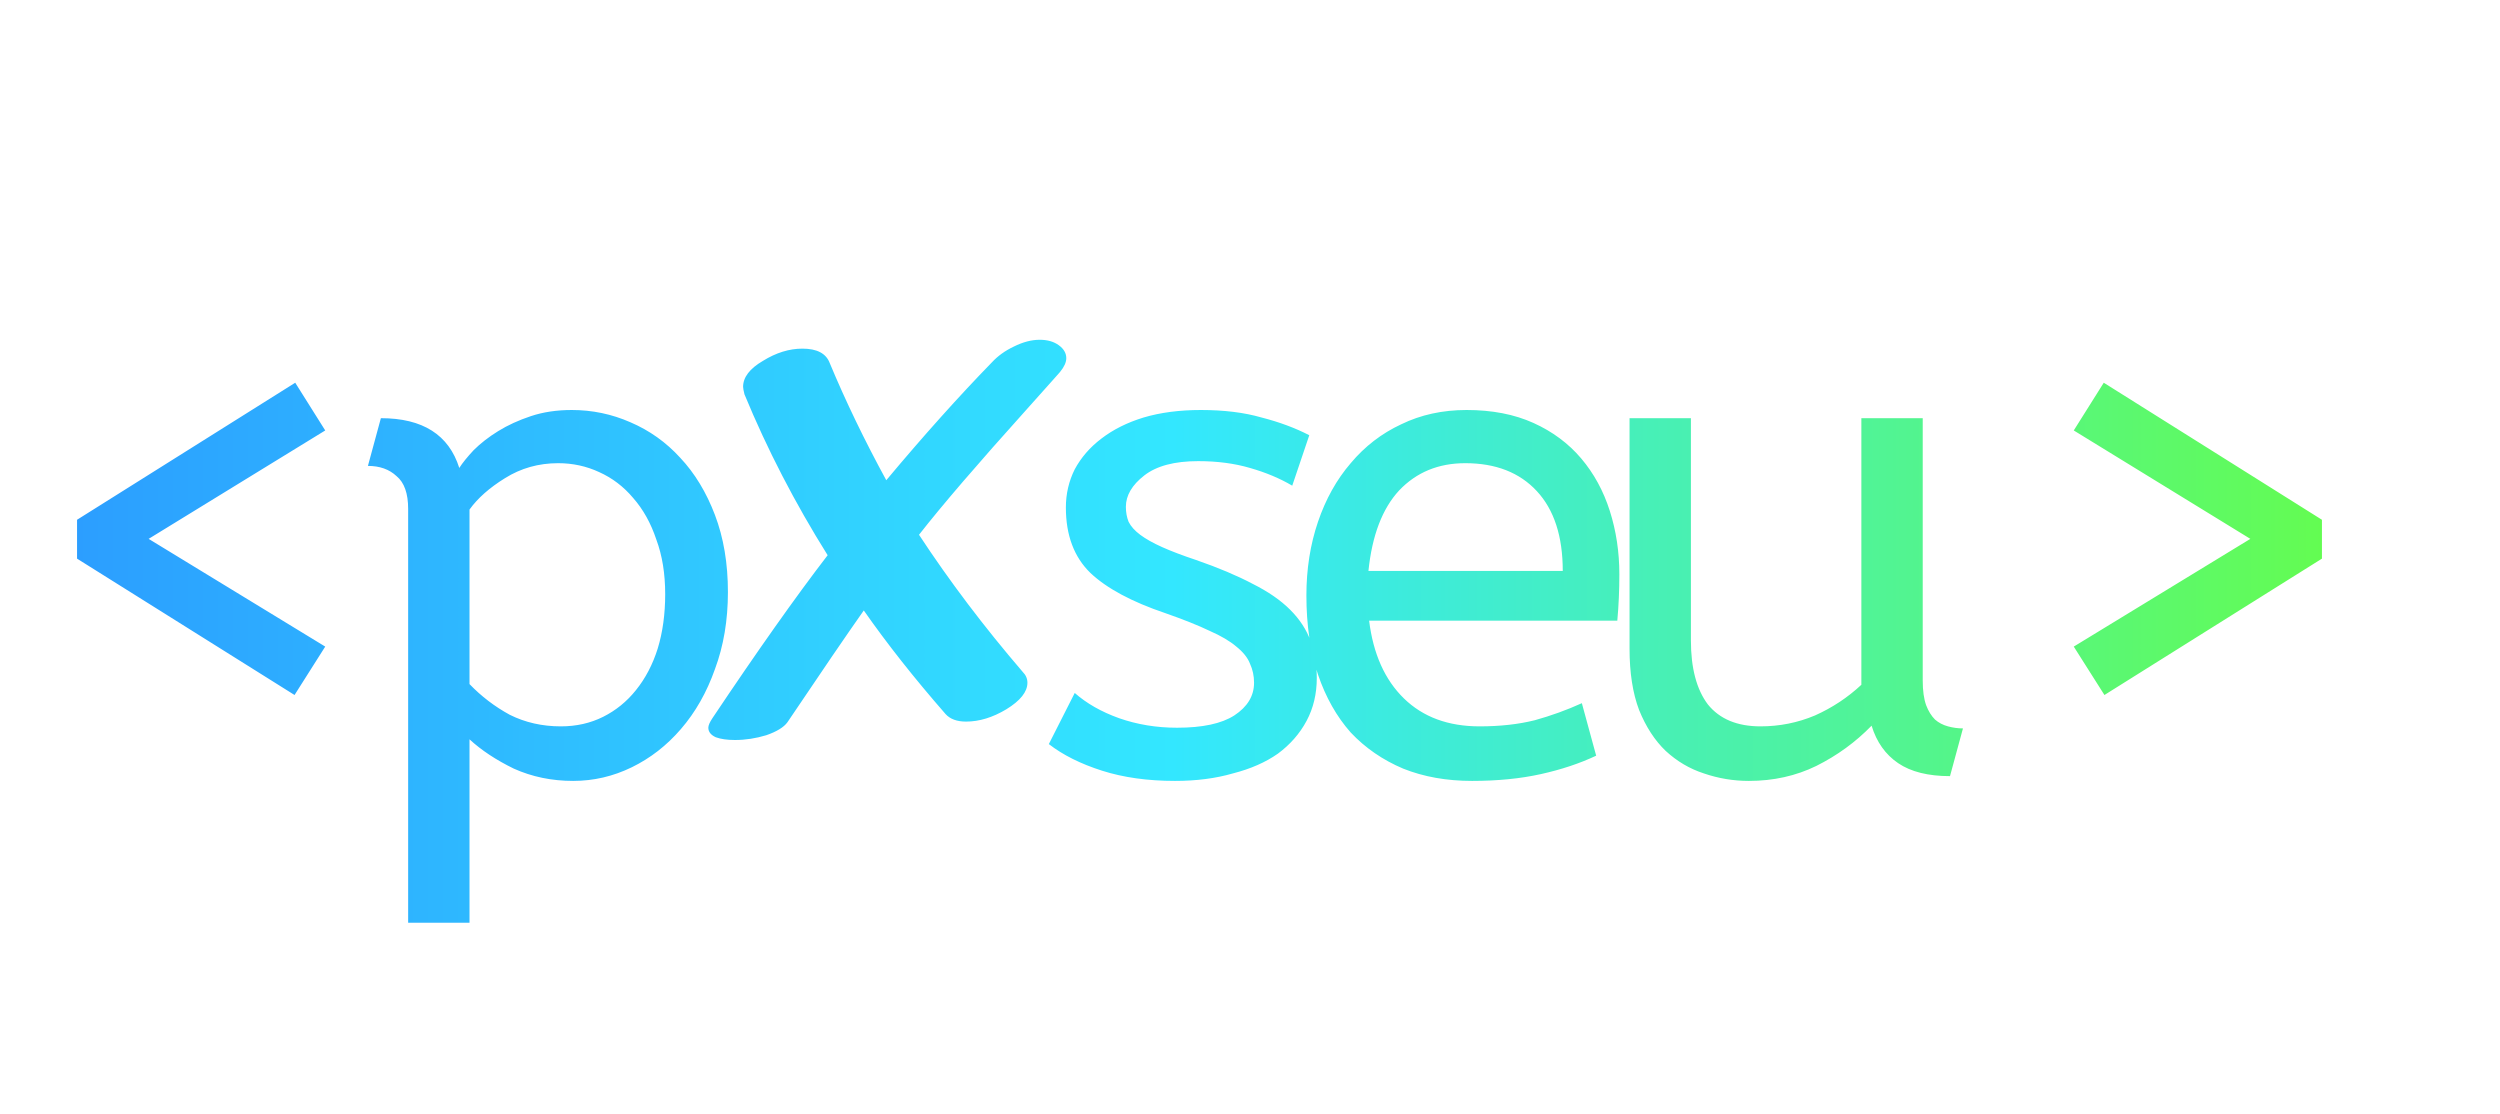
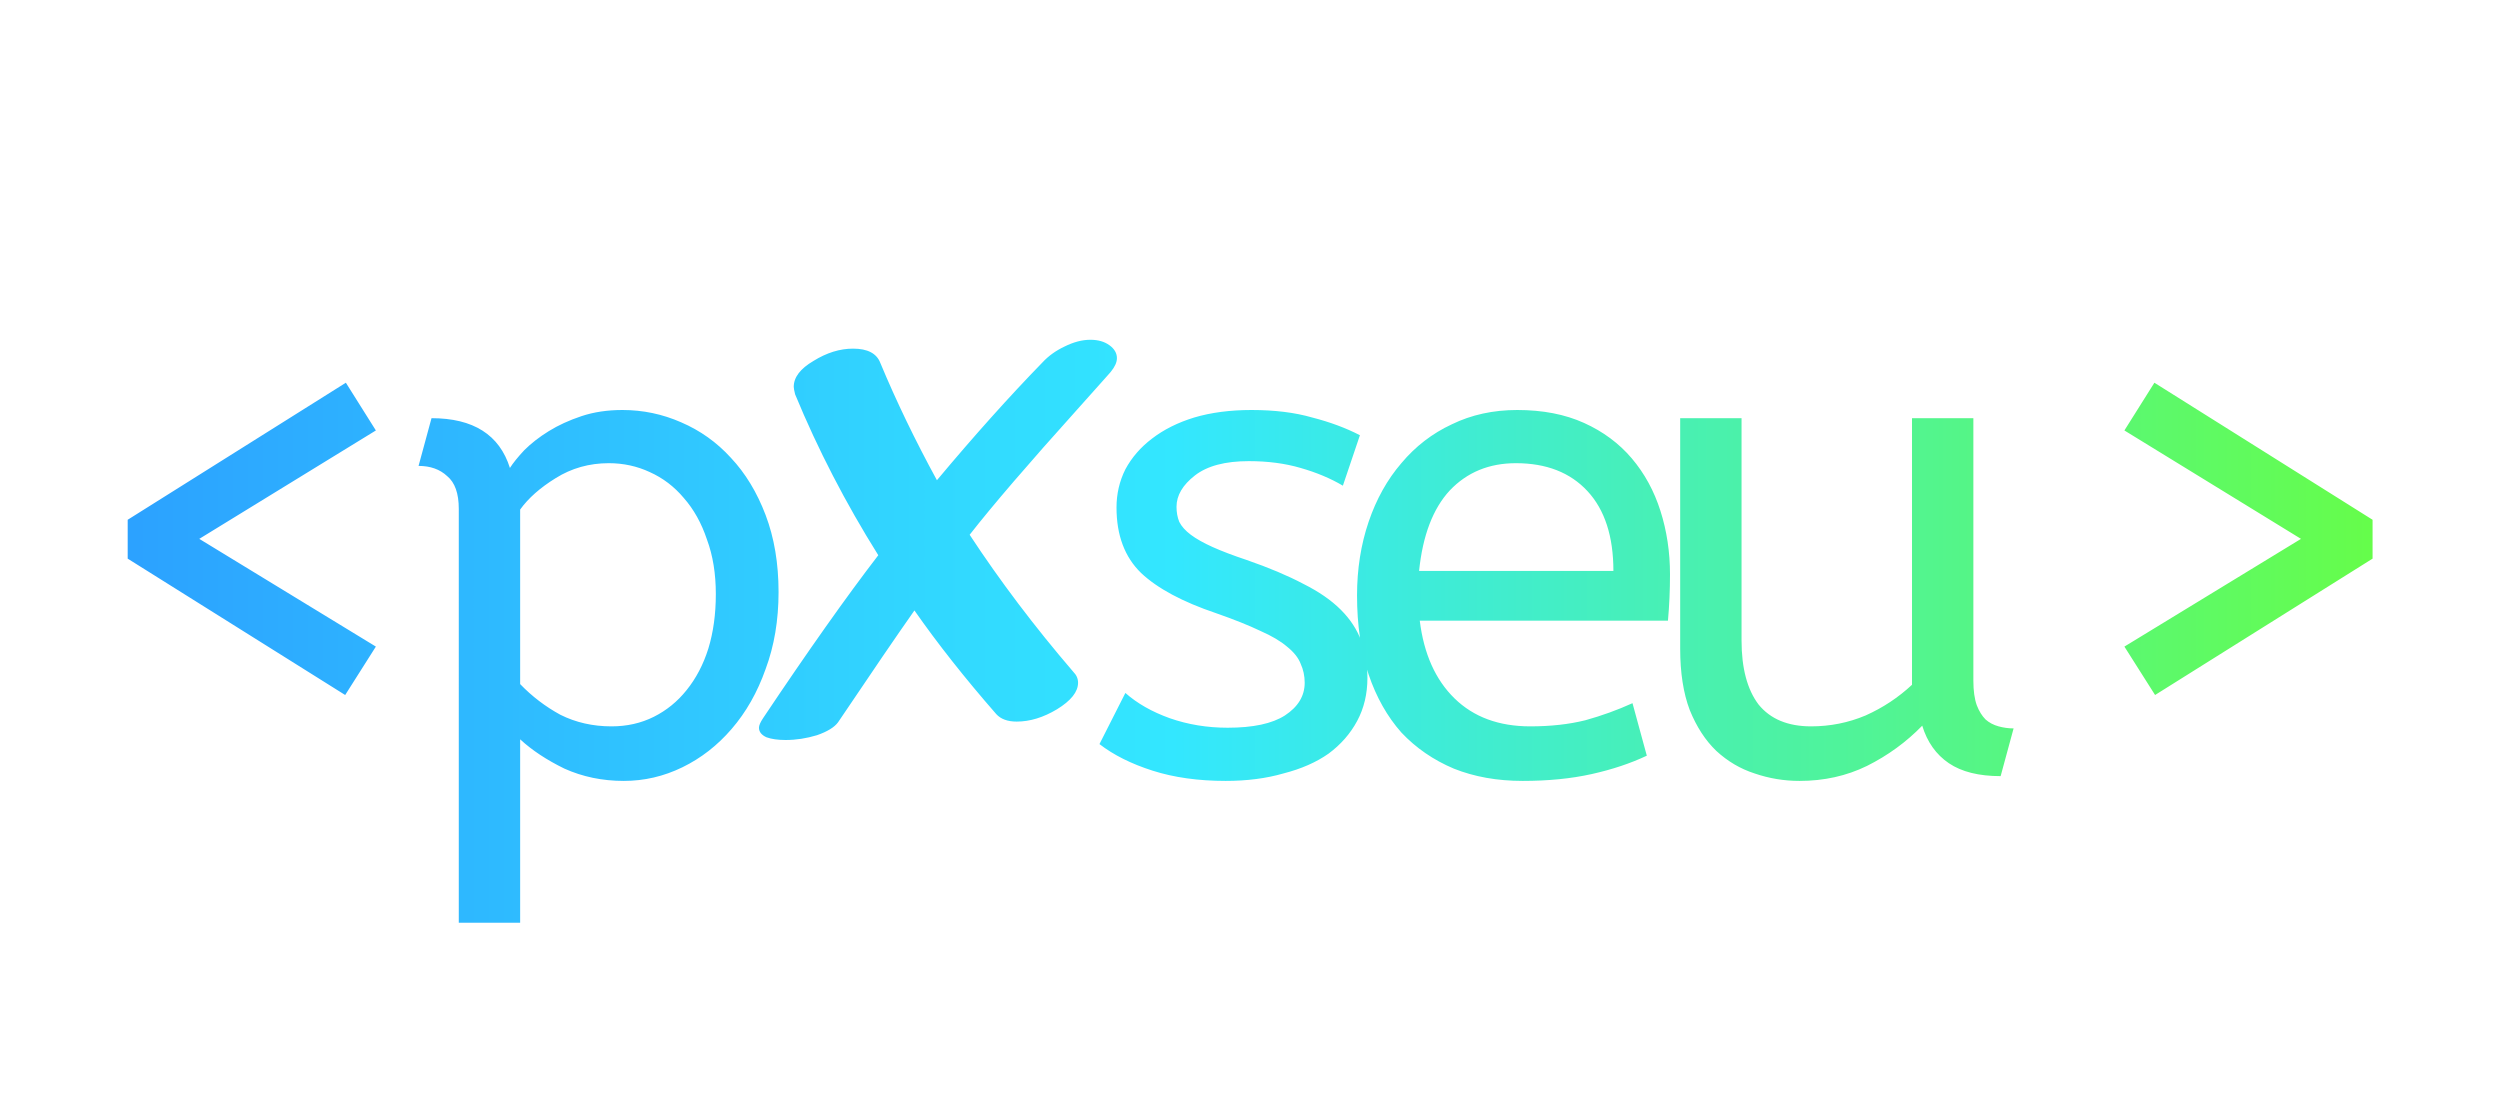
- <svg xmlns="http://www.w3.org/2000/svg" width="220" height="98" viewBox="0 0 220 98" fill="none">
-   <path d="M28.62 56.9L25.92 61.16L6.78 49.16V45.74L25.98 33.68L28.62 37.88L13.08 47.42L28.62 56.9ZM33.517 36.8C37.197 36.8 39.497 38.26 40.417 41.18C40.697 40.74 41.117 40.22 41.677 39.62C42.277 39.02 42.997 38.46 43.837 37.94C44.677 37.42 45.637 36.98 46.717 36.62C47.797 36.26 48.997 36.08 50.317 36.08C52.117 36.08 53.837 36.44 55.477 37.16C57.157 37.88 58.617 38.92 59.857 40.28C61.137 41.64 62.157 43.32 62.917 45.32C63.677 47.32 64.057 49.58 64.057 52.1C64.057 54.58 63.677 56.84 62.917 58.88C62.197 60.92 61.197 62.68 59.917 64.16C58.677 65.6 57.237 66.72 55.597 67.52C53.957 68.32 52.237 68.72 50.437 68.72C48.557 68.72 46.817 68.36 45.217 67.64C43.657 66.88 42.357 66.02 41.317 65.06V81.2H35.917V44.78C35.917 43.42 35.577 42.46 34.897 41.9C34.257 41.3 33.417 41 32.377 41L33.517 36.8ZM58.537 52.28C58.537 50.48 58.277 48.88 57.757 47.48C57.277 46.04 56.597 44.82 55.717 43.82C54.877 42.82 53.877 42.06 52.717 41.54C51.597 41.02 50.397 40.76 49.117 40.76C47.397 40.76 45.837 41.2 44.437 42.08C43.077 42.92 42.037 43.84 41.317 44.84V60.2C42.357 61.28 43.537 62.18 44.857 62.9C46.217 63.58 47.717 63.92 49.357 63.92C50.717 63.92 51.957 63.64 53.077 63.08C54.197 62.52 55.157 61.74 55.957 60.74C56.797 59.7 57.437 58.48 57.877 57.08C58.317 55.64 58.537 54.04 58.537 52.28ZM91.493 29.9C92.173 29.9 92.733 30.06 93.173 30.38C93.613 30.7 93.833 31.08 93.833 31.52C93.833 31.88 93.653 32.28 93.293 32.72C93.373 32.64 92.393 33.74 90.353 36.02C86.033 40.82 82.873 44.5 80.873 47.06C83.553 51.14 86.593 55.16 89.993 59.12C90.273 59.4 90.413 59.72 90.413 60.08C90.413 60.88 89.793 61.66 88.553 62.42C87.353 63.14 86.173 63.5 85.013 63.5C84.213 63.5 83.613 63.28 83.213 62.84C80.453 59.68 78.053 56.64 76.013 53.72C74.493 55.88 72.253 59.16 69.293 63.56C68.973 64 68.353 64.38 67.433 64.7C66.513 64.98 65.593 65.12 64.673 65.12C63.993 65.12 63.433 65.04 62.993 64.88C62.553 64.68 62.333 64.4 62.333 64.04C62.333 63.84 62.453 63.56 62.693 63.2C66.653 57.28 70.033 52.5 72.833 48.86C69.953 44.26 67.513 39.54 65.513 34.7C65.433 34.38 65.393 34.16 65.393 34.04C65.393 33.2 65.973 32.44 67.133 31.76C68.293 31.04 69.453 30.68 70.613 30.68C71.893 30.68 72.693 31.1 73.013 31.94C74.413 35.3 76.073 38.74 77.993 42.26C81.273 38.34 84.373 34.88 87.293 31.88C87.813 31.32 88.453 30.86 89.213 30.5C90.013 30.1 90.773 29.9 91.493 29.9ZM94.577 60.98C95.617 61.9 96.917 62.64 98.477 63.2C100.077 63.76 101.777 64.04 103.577 64.04C105.817 64.04 107.497 63.68 108.617 62.96C109.777 62.2 110.357 61.24 110.357 60.08C110.357 59.48 110.237 58.92 109.997 58.4C109.797 57.88 109.397 57.38 108.797 56.9C108.237 56.42 107.457 55.96 106.457 55.52C105.457 55.04 104.157 54.52 102.557 53.96C99.597 52.96 97.397 51.78 95.957 50.42C94.517 49.02 93.797 47.1 93.797 44.66C93.797 43.46 94.057 42.34 94.577 41.3C95.137 40.26 95.917 39.36 96.917 38.6C97.957 37.8 99.197 37.18 100.637 36.74C102.117 36.3 103.797 36.08 105.677 36.08C107.717 36.08 109.497 36.3 111.017 36.74C112.577 37.14 113.977 37.66 115.217 38.3L113.717 42.74C112.637 42.1 111.397 41.58 109.997 41.18C108.637 40.78 107.117 40.58 105.437 40.58C103.357 40.58 101.777 41 100.697 41.84C99.617 42.68 99.077 43.6 99.077 44.6C99.077 45.08 99.157 45.52 99.317 45.92C99.517 46.32 99.857 46.7 100.337 47.06C100.817 47.42 101.457 47.78 102.257 48.14C103.057 48.5 104.057 48.88 105.257 49.28C107.217 49.96 108.877 50.66 110.237 51.38C111.597 52.06 112.697 52.82 113.537 53.66C114.377 54.5 114.977 55.42 115.337 56.42C115.697 57.38 115.877 58.46 115.877 59.66C115.877 61.06 115.577 62.32 114.977 63.44C114.377 64.56 113.537 65.52 112.457 66.32C111.377 67.08 110.057 67.66 108.497 68.06C106.977 68.5 105.277 68.72 103.397 68.72C100.997 68.72 98.857 68.42 96.977 67.82C95.097 67.22 93.537 66.44 92.297 65.48L94.577 60.98ZM120.483 54.62C120.843 57.54 121.863 59.82 123.543 61.46C125.223 63.1 127.443 63.92 130.203 63.92C132.003 63.92 133.623 63.74 135.063 63.38C136.503 62.98 137.883 62.48 139.203 61.88L140.463 66.5C139.023 67.18 137.403 67.72 135.603 68.12C133.803 68.52 131.783 68.72 129.543 68.72C127.303 68.72 125.283 68.36 123.483 67.64C121.683 66.88 120.143 65.82 118.863 64.46C117.623 63.06 116.663 61.36 115.983 59.36C115.303 57.32 114.963 55 114.963 52.4C114.963 50.08 115.303 47.92 115.983 45.92C116.663 43.92 117.623 42.2 118.863 40.76C120.103 39.28 121.583 38.14 123.303 37.34C125.023 36.5 126.943 36.08 129.063 36.08C131.303 36.08 133.263 36.46 134.943 37.22C136.623 37.98 138.023 39.02 139.143 40.34C140.263 41.66 141.103 43.2 141.663 44.96C142.223 46.72 142.503 48.58 142.503 50.54C142.503 51.94 142.443 53.3 142.323 54.62H120.483ZM128.943 40.76C126.583 40.76 124.643 41.56 123.123 43.16C121.643 44.76 120.743 47.12 120.423 50.24H137.523C137.523 47.2 136.763 44.86 135.243 43.22C133.723 41.58 131.623 40.76 128.943 40.76ZM171.6 68.3C169.68 68.3 168.16 67.92 167.04 67.16C165.92 66.4 165.14 65.3 164.7 63.86C163.3 65.3 161.68 66.48 159.84 67.4C158.04 68.28 156.06 68.72 153.9 68.72C152.54 68.72 151.22 68.5 149.94 68.06C148.7 67.66 147.58 67 146.58 66.08C145.62 65.16 144.84 63.96 144.24 62.48C143.68 61 143.4 59.2 143.4 57.08V36.8H148.8V56.36C148.8 58.8 149.3 60.68 150.3 62C151.34 63.28 152.88 63.92 154.92 63.92C156.6 63.92 158.2 63.6 159.72 62.96C161.24 62.28 162.6 61.38 163.8 60.26V36.8H169.2V59.9C169.2 60.78 169.3 61.5 169.5 62.06C169.7 62.58 169.96 63 170.28 63.32C170.6 63.6 170.98 63.8 171.42 63.92C171.86 64.04 172.3 64.1 172.74 64.1L171.6 68.3ZM185.131 33.68L204.331 45.74V49.16L185.191 61.16L182.491 56.9L198.031 47.42L182.491 37.88L185.131 33.68Z" fill="url(#paint0_linear)" />
+ <svg xmlns="http://www.w3.org/2000/svg" width="440" height="196" viewBox="0 0 440 196" fill="none">
+   <path d="M66.153 113.8L60.752 122.32L22.473 98.32V91.48L60.873 67.36L66.153 75.76L35.072 94.84L66.153 113.8ZM75.946 73.6C83.306 73.6 87.906 76.52 89.746 82.36C90.306 81.48 91.146 80.44 92.266 79.24C93.466 78.04 94.906 76.92 96.586 75.88C98.266 74.84 100.186 73.96 102.346 73.24C104.506 72.52 106.906 72.16 109.546 72.16C113.146 72.16 116.586 72.88 119.866 74.32C123.226 75.76 126.146 77.84 128.626 80.56C131.186 83.28 133.226 86.64 134.746 90.64C136.266 94.64 137.026 99.16 137.026 104.2C137.026 109.16 136.266 113.68 134.746 117.76C133.306 121.84 131.306 125.36 128.746 128.32C126.266 131.2 123.386 133.44 120.106 135.04C116.826 136.64 113.386 137.44 109.786 137.44C106.026 137.44 102.546 136.72 99.346 135.28C96.226 133.76 93.626 132.04 91.546 130.12V162.4H80.746V89.56C80.746 86.84 80.066 84.92 78.706 83.8C77.426 82.6 75.746 82 73.666 82L75.946 73.6ZM125.986 104.56C125.986 100.96 125.466 97.76 124.426 94.96C123.466 92.08 122.106 89.64 120.346 87.64C118.666 85.64 116.666 84.12 114.346 83.08C112.106 82.04 109.706 81.52 107.146 81.52C103.706 81.52 100.586 82.4 97.786 84.16C95.066 85.84 92.986 87.68 91.546 89.68V120.4C93.626 122.56 95.986 124.36 98.626 125.8C101.346 127.16 104.346 127.84 107.626 127.84C110.346 127.84 112.826 127.28 115.066 126.16C117.306 125.04 119.226 123.48 120.826 121.48C122.506 119.4 123.786 116.96 124.666 114.16C125.546 111.28 125.986 108.08 125.986 104.56ZM191.899 59.8C193.259 59.8 194.379 60.12 195.259 60.76C196.139 61.4 196.579 62.16 196.579 63.04C196.579 63.76 196.219 64.56 195.499 65.44C195.659 65.28 193.699 67.48 189.619 72.04C180.979 81.64 174.659 89 170.659 94.12C176.019 102.28 182.099 110.32 188.899 118.24C189.459 118.8 189.739 119.44 189.739 120.16C189.739 121.76 188.499 123.32 186.019 124.84C183.619 126.28 181.259 127 178.939 127C177.339 127 176.139 126.56 175.339 125.68C169.819 119.36 165.019 113.28 160.939 107.44C157.899 111.76 153.419 118.32 147.499 127.12C146.859 128 145.619 128.76 143.779 129.4C141.939 129.96 140.099 130.24 138.259 130.24C136.899 130.24 135.779 130.08 134.899 129.76C134.019 129.36 133.579 128.8 133.579 128.08C133.579 127.68 133.819 127.12 134.299 126.4C142.219 114.56 148.979 105 154.579 97.72C148.819 88.52 143.939 79.08 139.939 69.4C139.779 68.76 139.699 68.32 139.699 68.08C139.699 66.4 140.859 64.88 143.179 63.52C145.499 62.08 147.819 61.36 150.139 61.36C152.699 61.36 154.299 62.2 154.939 63.88C157.739 70.6 161.059 77.48 164.899 84.52C171.459 76.68 177.659 69.76 183.499 63.76C184.539 62.64 185.819 61.72 187.339 61C188.939 60.2 190.459 59.8 191.899 59.8ZM198.066 121.96C200.146 123.8 202.746 125.28 205.866 126.4C209.066 127.52 212.466 128.08 216.066 128.08C220.546 128.08 223.906 127.36 226.146 125.92C228.466 124.4 229.626 122.48 229.626 120.16C229.626 118.96 229.386 117.84 228.906 116.8C228.506 115.76 227.706 114.76 226.506 113.8C225.386 112.84 223.826 111.92 221.826 111.04C219.826 110.08 217.226 109.04 214.026 107.92C208.106 105.92 203.706 103.56 200.826 100.84C197.946 98.04 196.506 94.2 196.506 89.32C196.506 86.92 197.026 84.68 198.066 82.6C199.186 80.52 200.746 78.72 202.746 77.2C204.826 75.6 207.306 74.36 210.186 73.48C213.146 72.6 216.506 72.16 220.266 72.16C224.346 72.16 227.906 72.6 230.946 73.48C234.066 74.28 236.866 75.32 239.346 76.6L236.346 85.48C234.186 84.2 231.706 83.16 228.906 82.36C226.186 81.56 223.146 81.16 219.786 81.16C215.626 81.16 212.466 82 210.306 83.68C208.146 85.36 207.066 87.2 207.066 89.2C207.066 90.16 207.226 91.04 207.546 91.84C207.946 92.64 208.626 93.4 209.586 94.12C210.546 94.84 211.826 95.56 213.426 96.28C215.026 97 217.026 97.76 219.426 98.56C223.346 99.92 226.666 101.32 229.386 102.76C232.106 104.12 234.306 105.64 235.986 107.32C237.666 109 238.866 110.84 239.586 112.84C240.306 114.76 240.666 116.92 240.666 119.32C240.666 122.12 240.066 124.64 238.866 126.88C237.666 129.12 235.986 131.04 233.826 132.64C231.666 134.16 229.026 135.32 225.906 136.12C222.866 137 219.466 137.44 215.706 137.44C210.906 137.44 206.626 136.84 202.866 135.64C199.106 134.44 195.986 132.88 193.506 130.96L198.066 121.96ZM249.879 109.24C250.599 115.08 252.639 119.64 255.999 122.92C259.359 126.2 263.799 127.84 269.319 127.84C272.919 127.84 276.159 127.48 279.039 126.76C281.919 125.96 284.679 124.96 287.319 123.76L289.839 133C286.959 134.36 283.719 135.44 280.119 136.24C276.519 137.04 272.479 137.44 267.999 137.44C263.519 137.44 259.479 136.72 255.879 135.28C252.279 133.76 249.199 131.64 246.639 128.92C244.159 126.12 242.239 122.72 240.879 118.72C239.519 114.64 238.839 110 238.839 104.8C238.839 100.16 239.519 95.84 240.879 91.84C242.239 87.84 244.159 84.4 246.639 81.52C249.119 78.56 252.079 76.28 255.519 74.68C258.959 73 262.799 72.16 267.039 72.16C271.519 72.16 275.439 72.92 278.799 74.44C282.159 75.96 284.959 78.04 287.199 80.68C289.439 83.32 291.119 86.4 292.239 89.92C293.359 93.44 293.919 97.16 293.919 101.08C293.919 103.88 293.799 106.6 293.559 109.24H249.879ZM266.799 81.52C262.079 81.52 258.199 83.12 255.159 86.32C252.199 89.52 250.399 94.24 249.759 100.48H283.959C283.959 94.4 282.439 89.72 279.399 86.44C276.359 83.16 272.159 81.52 266.799 81.52ZM352.112 136.6C348.272 136.6 345.232 135.84 342.992 134.32C340.752 132.8 339.192 130.6 338.312 127.72C335.512 130.6 332.272 132.96 328.592 134.8C324.992 136.56 321.032 137.44 316.712 137.44C313.992 137.44 311.352 137 308.792 136.12C306.312 135.32 304.072 134 302.072 132.16C300.152 130.32 298.592 127.92 297.392 124.96C296.272 122 295.712 118.4 295.712 114.16V73.6H306.512V112.72C306.512 117.6 307.512 121.36 309.512 124C311.592 126.56 314.672 127.84 318.752 127.84C322.112 127.84 325.312 127.2 328.352 125.92C331.392 124.56 334.112 122.76 336.512 120.52V73.6H347.312V119.8C347.312 121.56 347.512 123 347.912 124.12C348.312 125.16 348.832 126 349.472 126.64C350.112 127.2 350.872 127.6 351.753 127.84C352.632 128.08 353.512 128.2 354.392 128.2L352.112 136.6ZM379.174 67.36L417.574 91.48V98.32L379.294 122.32L373.894 113.8L404.974 94.84L373.894 75.76L379.174 67.36Z" fill="url(#paint0_linear)" />
  <defs>
-     <linearGradient id="paint0_linear" x1="-3.03785e-07" y1="49" x2="220" y2="49" gradientUnits="userSpaceOnUse">
+     <linearGradient id="paint0_linear" x1="-6.0757e-07" y1="97" x2="440" y2="97" gradientUnits="userSpaceOnUse">
      <stop stop-color="#2B99FF" />
      <stop offset="0.469" stop-color="#33E7FF" />
      <stop offset="1" stop-color="#6BFF37" />
    </linearGradient>
  </defs>
</svg>
